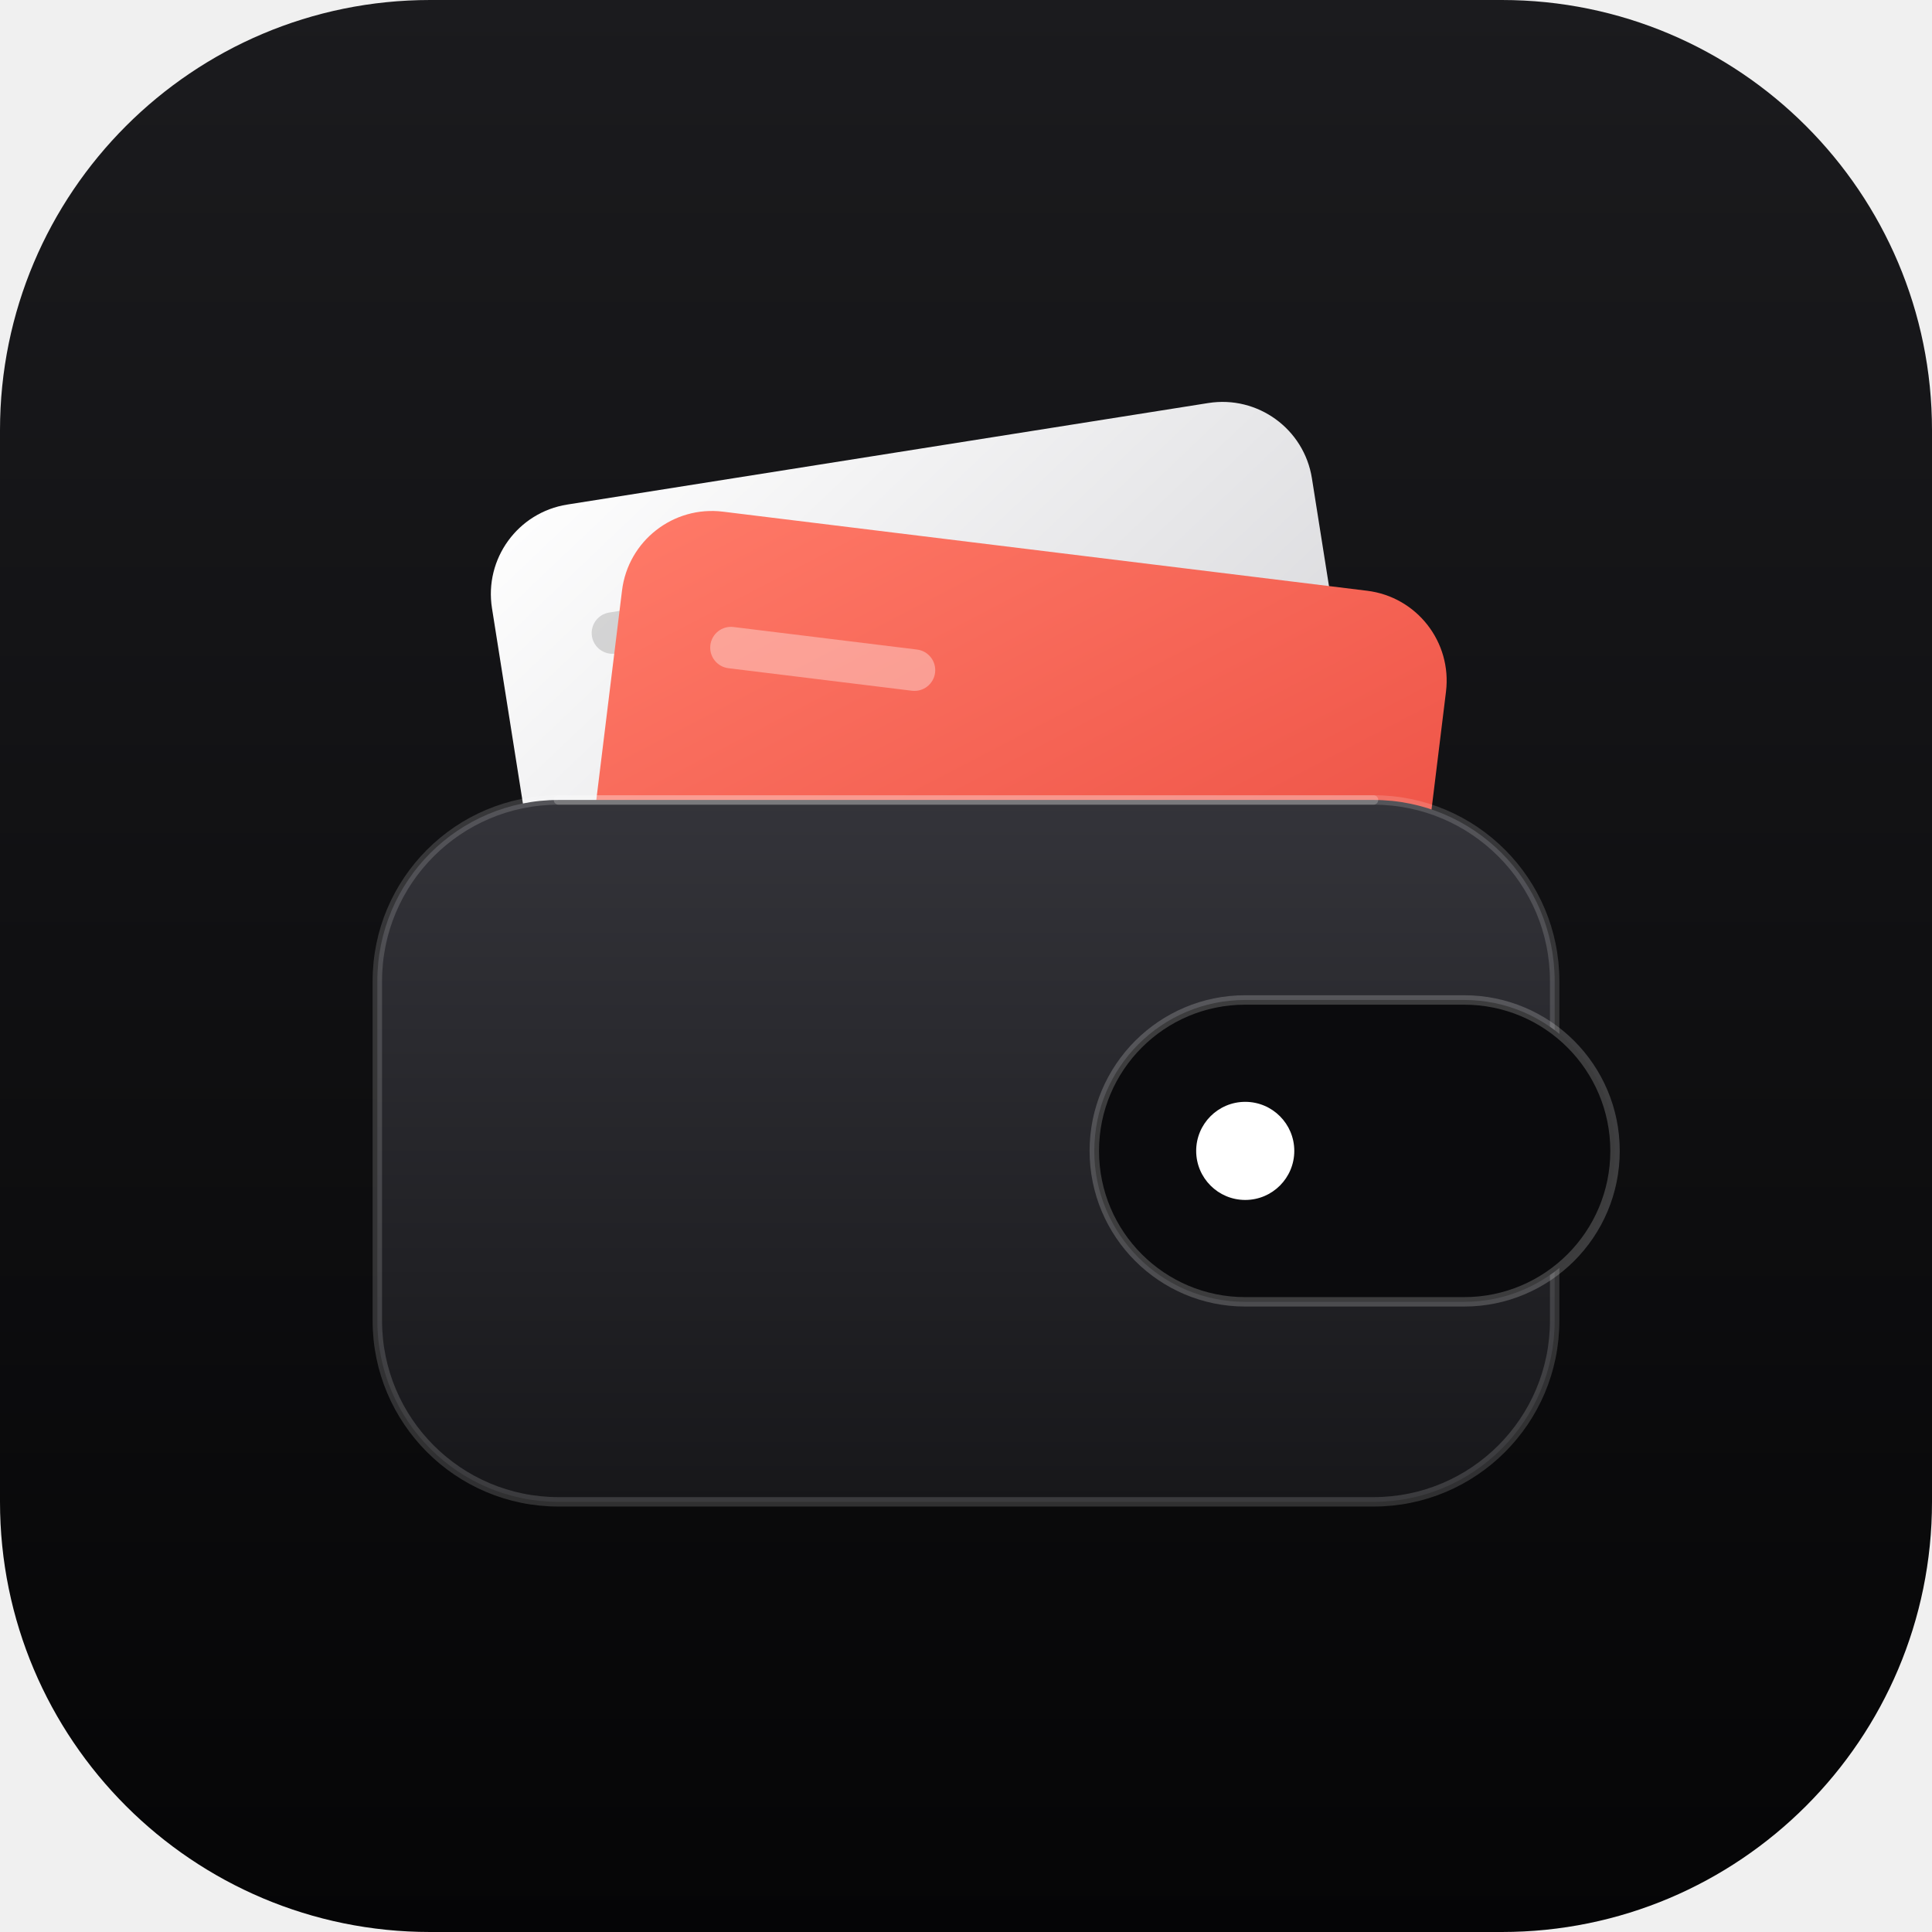
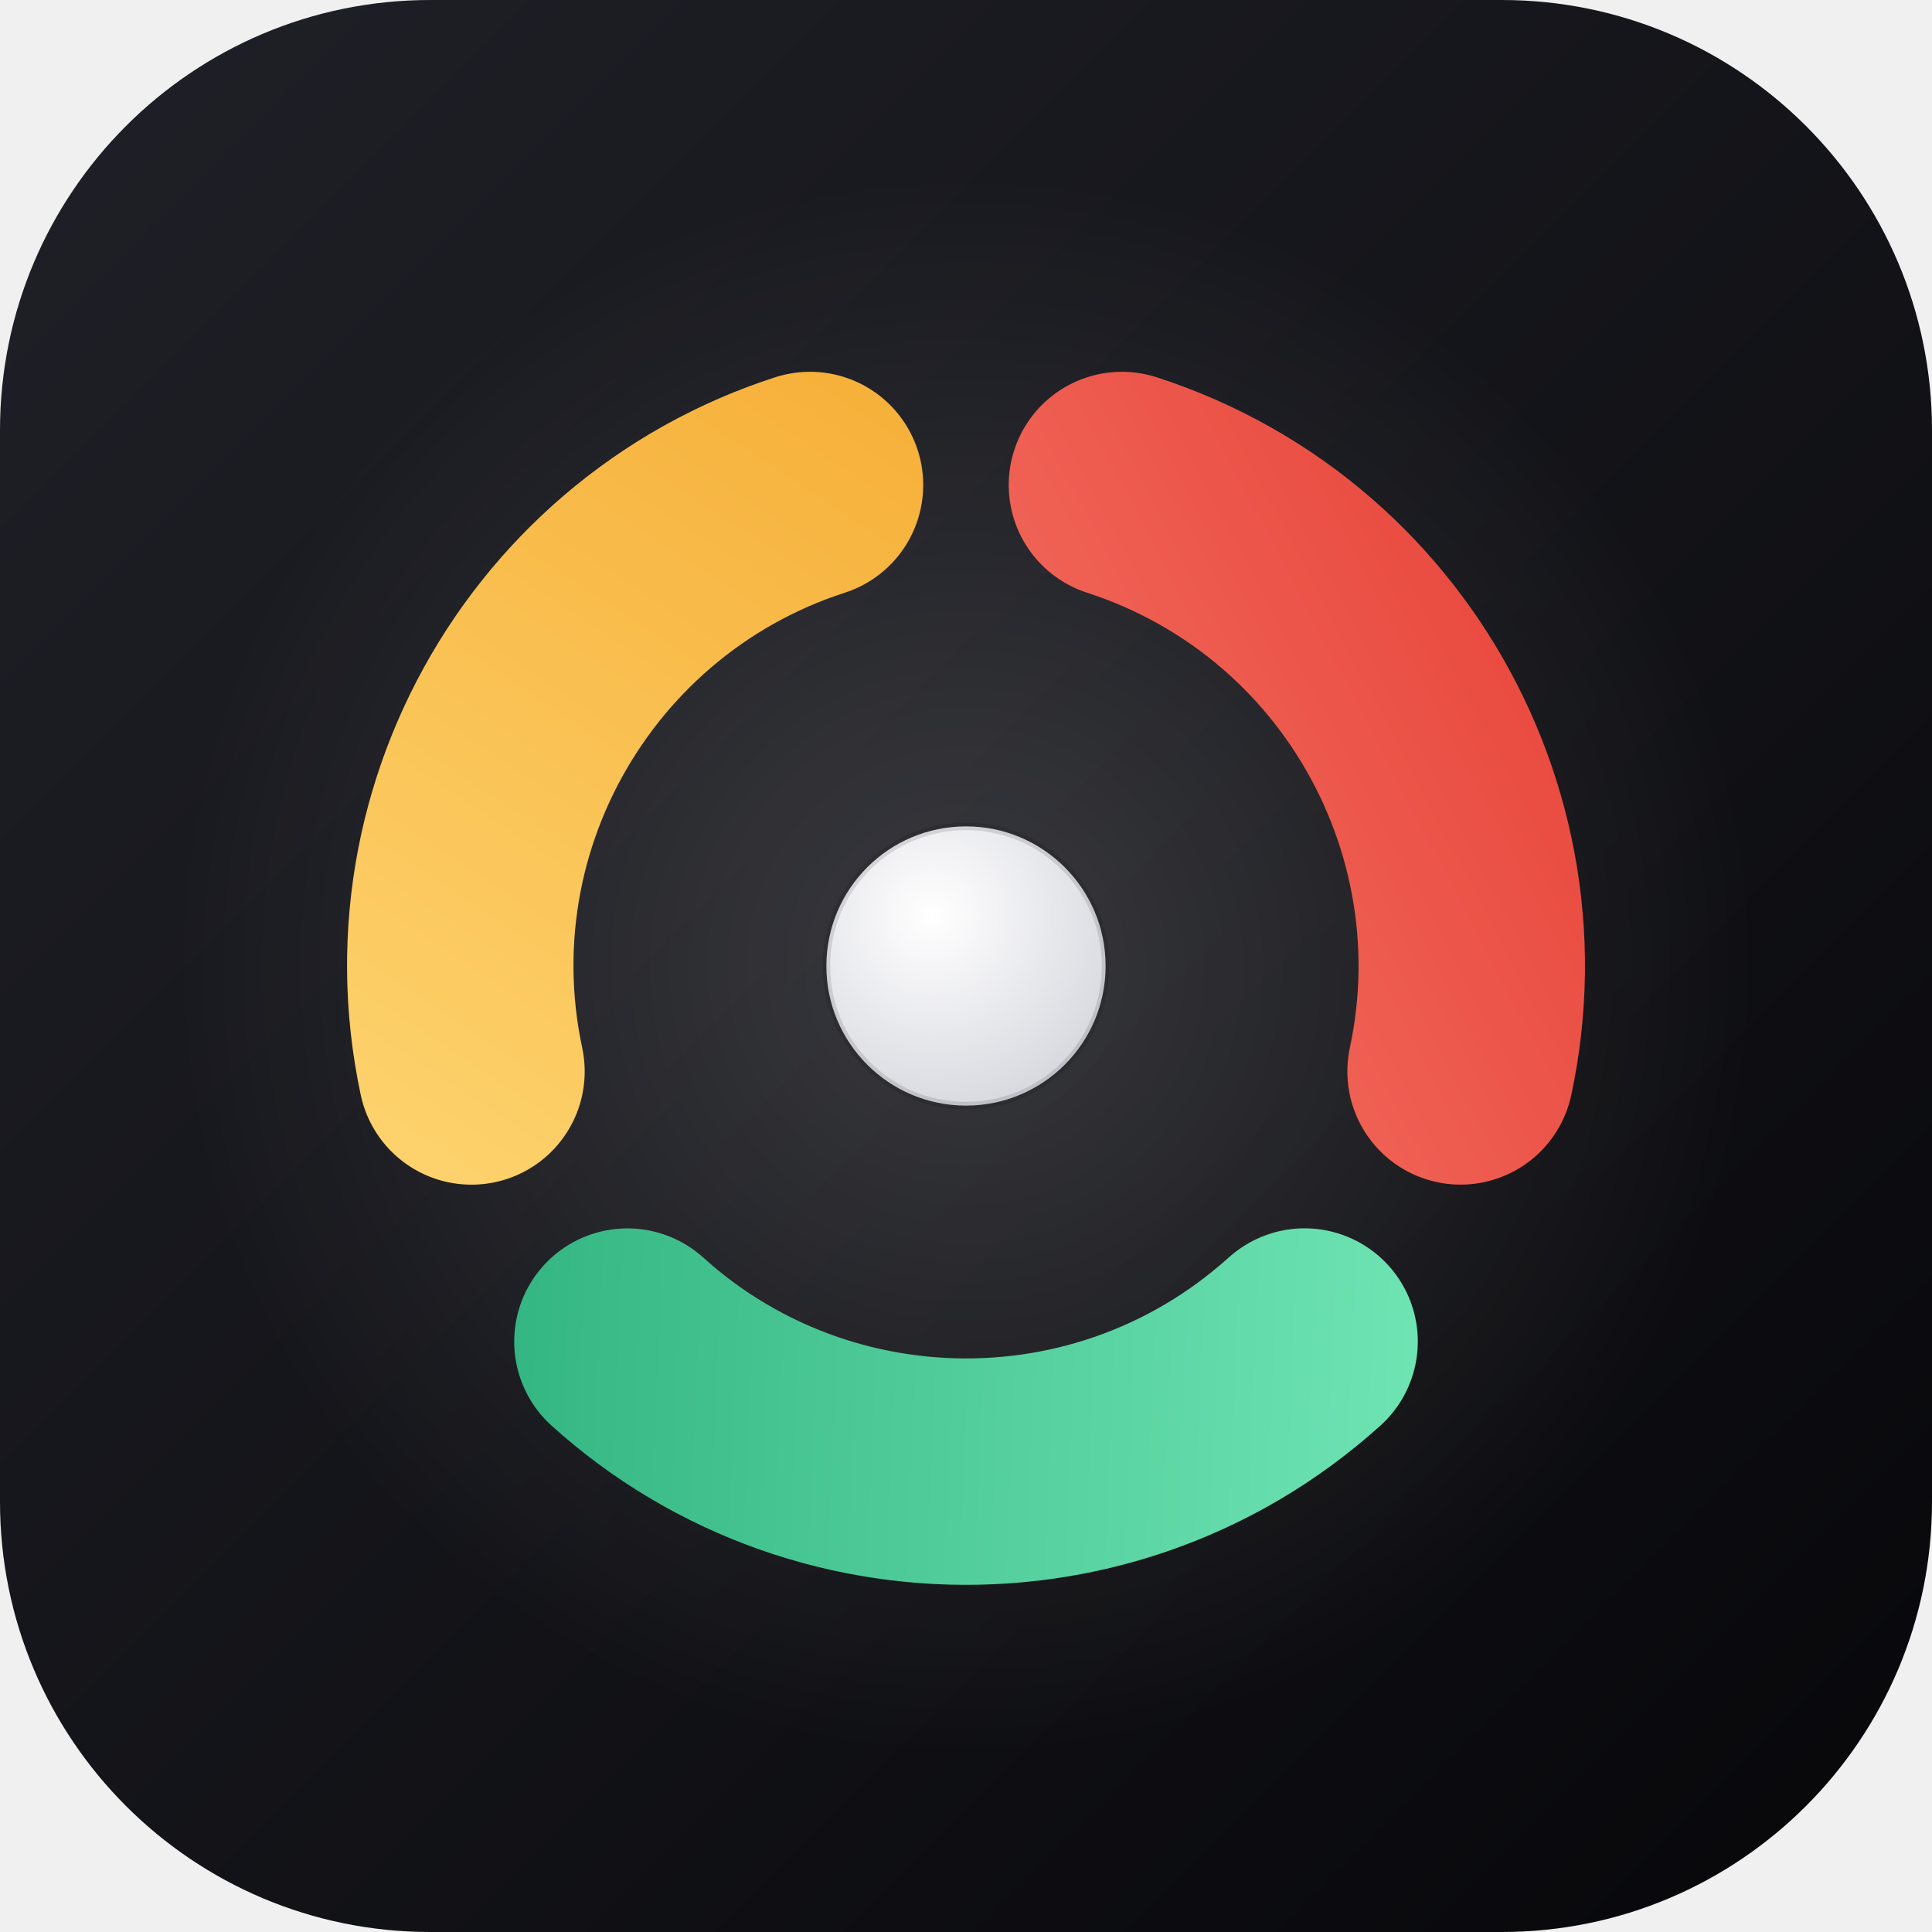
<svg xmlns="http://www.w3.org/2000/svg" viewBox="0 0 1024 1024">
  <defs>
-     <linearGradient id="bg" x1="0" y1="0" x2="0" y2="1">
-       <stop offset="0" stop-color="#1b1b1e" />
-       <stop offset="1" stop-color="#050506" />
+     <linearGradient id="bg" x1="0" y1="0" x2="1" y2="1">
+       <stop offset="0" stop-color="#202128" />
+       <stop offset="1" stop-color="#07070a" />
    </linearGradient>
-     <linearGradient id="body" x1="0" y1="0" x2="0" y2="1">
-       <stop offset="0" stop-color="#34343a" />
-       <stop offset="1" stop-color="#17171a" />
-     </linearGradient>
-     <linearGradient id="card1" x1="0" y1="0" x2="1" y2="1">
-       <stop offset="0" stop-color="#ffffff" />
-       <stop offset="1" stop-color="#cfcfd3" />
-     </linearGradient>
-     <linearGradient id="card2" x1="0" y1="0" x2="1" y2="1">
-       <stop offset="0" stop-color="#ff7a68" />
+     <radialGradient id="glow" cx=".5" cy=".5" r=".5">
+       <stop offset="0" stop-color="#ffffff" stop-opacity=".16" />
+       <stop offset="1" stop-color="#ffffff" stop-opacity="0" />
+     </radialGradient>
+     <linearGradient id="g-money" x1="0" y1="0" x2="1" y2="1">
+       <stop offset="0" stop-color="#ff9a8a" />
      <stop offset="1" stop-color="#e8463b" />
    </linearGradient>
+     <linearGradient id="g-steps" x1="1" y1="0" x2="0" y2="1">
+       <stop offset="0" stop-color="#7ef0c0" />
+       <stop offset="1" stop-color="#22a874" />
+     </linearGradient>
+     <linearGradient id="g-food" x1="0" y1="1" x2="1" y2="0">
+       <stop offset="0" stop-color="#f4a62a" />
+       <stop offset="1" stop-color="#ffdb7a" />
+     </linearGradient>
+     <radialGradient id="dot" cx=".38" cy=".32" r=".75">
+       <stop offset="0" stop-color="#ffffff" />
+       <stop offset="1" stop-color="#d6d7de" />
+     </radialGradient>
  </defs>
  <rect width="1024" height="1024" rx="228" fill="url(#bg)" />
-   <g transform="rotate(-9 512 400)">
-     <rect x="276" y="236" width="440" height="300" rx="48" fill="url(#card1)" />
-     <rect x="326" y="296" width="120" height="22" rx="11" fill="#17171a" opacity=".16" />
-   </g>
-   <g transform="rotate(7 512 420)">
-     <rect x="318" y="288" width="440" height="300" rx="48" fill="url(#card2)" />
-     <rect x="368" y="348" width="120" height="22" rx="11" fill="#fff" opacity=".35" />
-   </g>
-   <rect x="200" y="424" width="624" height="372" rx="96" fill="url(#body)" stroke="#fff" stroke-opacity=".16" stroke-width="5" />
-   <path d="M296 424h432" stroke="#fff" stroke-opacity=".22" stroke-width="5" stroke-linecap="round" />
-   <rect x="580" y="530" width="276" height="160" rx="80" fill="#0b0b0d" stroke="#fff" stroke-opacity=".2" stroke-width="5" />
-   <circle cx="660" cy="610" r="26" fill="#fff" />
+   <circle cx="512" cy="512" r="420" fill="url(#glow)" />
+   <circle cx="512" cy="512" r="268" fill="none" stroke="url(#g-money)" stroke-width="120" stroke-linecap="round" stroke-dasharray="393.3 1683.9" transform="rotate(-72.04 512 512)" />
+   <circle cx="512" cy="512" r="268" fill="none" stroke="url(#g-steps)" stroke-width="120" stroke-linecap="round" stroke-dasharray="393.3 1683.9" transform="rotate(47.96 512 512)" />
+   <circle cx="512" cy="512" r="268" fill="none" stroke="url(#g-food)" stroke-width="120" stroke-linecap="round" stroke-dasharray="393.3 1683.9" transform="rotate(167.96 512 512)" />
+   <circle cx="512" cy="512" r="74" fill="url(#dot)" />
+   <circle cx="512" cy="512" r="74" fill="none" stroke="#000" stroke-opacity=".12" stroke-width="4" />
</svg>
